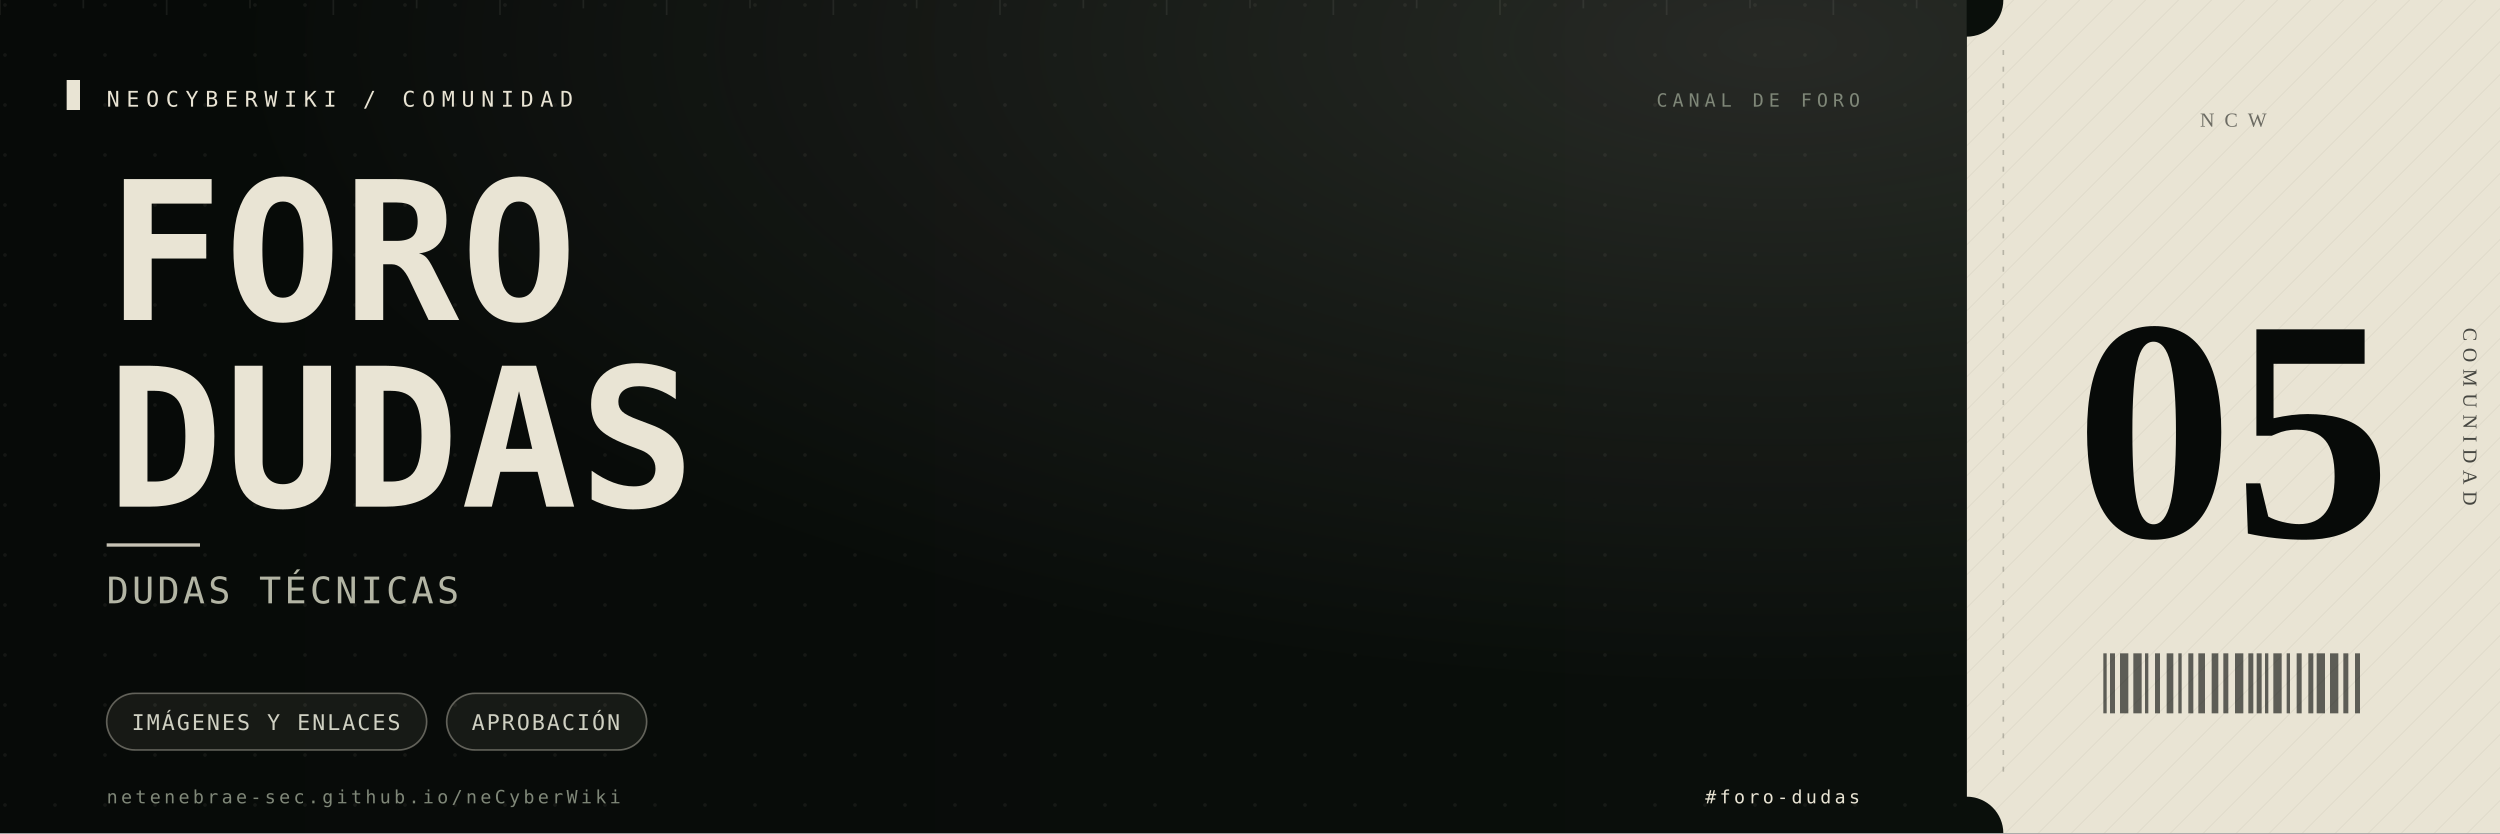
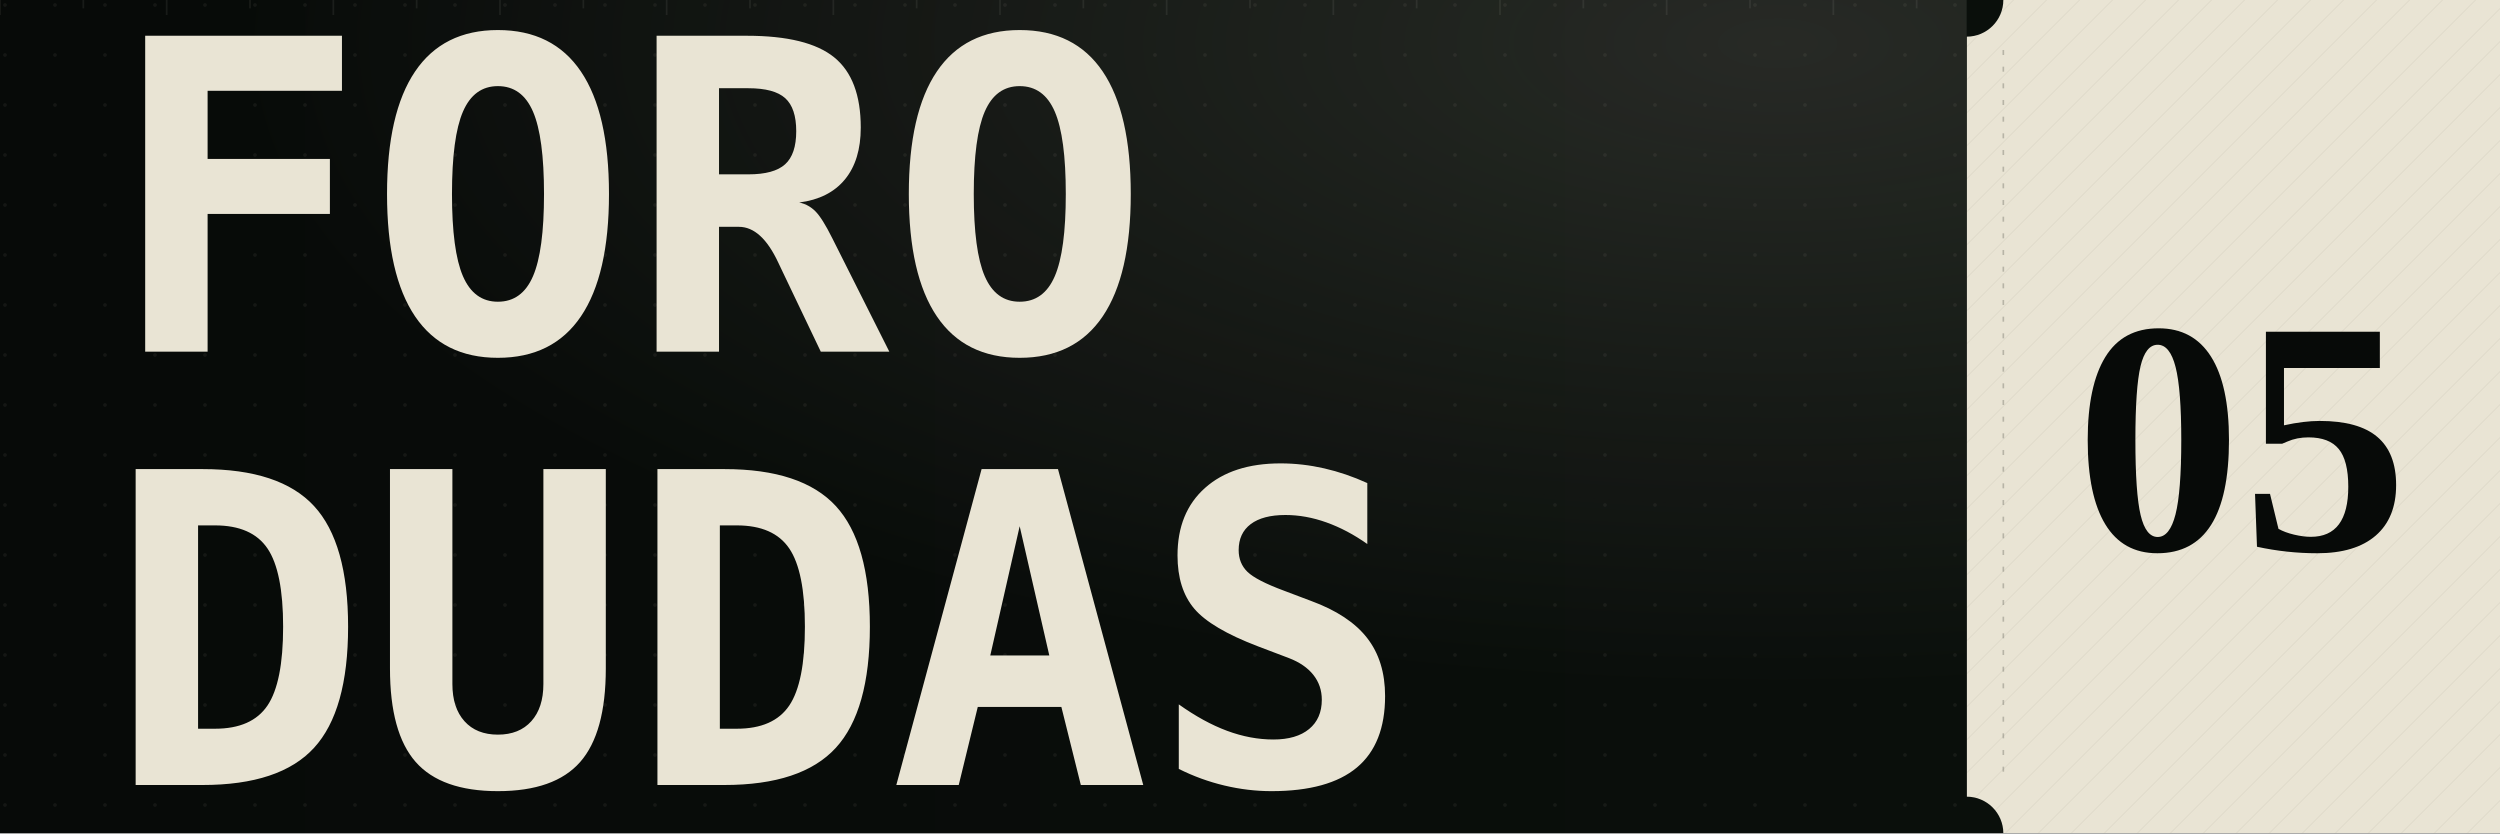
<svg xmlns="http://www.w3.org/2000/svg" viewBox="0 0 1500 500" width="1500" height="500" role="img" aria-label="neCyberWiki comunidad - foro-dudas">
  <defs>
    <linearGradient id="bg" x1="0" y1="0" x2="1" y2="0">
      <stop offset="0" stop-color="#070a08" />
      <stop offset="1" stop-color="#0b100c" />
    </linearGradient>
    <radialGradient id="glow" cx=".9" cy=".05" r=".78">
      <stop offset="0" stop-color="#e9e4d4" stop-opacity=".13" />
      <stop offset="1" stop-color="#e9e4d4" stop-opacity="0" />
    </radialGradient>
    <pattern id="dots" width="30" height="30" patternUnits="userSpaceOnUse">
      <circle cx="3" cy="3" r="1.1" fill="#e9e4d4" opacity=".06" />
    </pattern>
    <pattern id="hatch" width="14" height="14" patternUnits="userSpaceOnUse" patternTransform="rotate(45)">
      <line x1="0" y1="0" x2="0" y2="14" stroke="#070a08" stroke-width="1" opacity=".05" />
    </pattern>
    <mask id="stub">
      <rect x="1180" y="0" width="320" height="500" fill="#fff" />
      <circle cx="1180" cy="0" r="22" fill="#000" />
      <circle cx="1180" cy="500" r="22" fill="#000" />
    </mask>
  </defs>
  <rect width="1500" height="500" fill="url(#bg)" />
  <rect width="1180" height="500" fill="url(#dots)" />
  <rect width="1180" height="500" fill="url(#glow)" />
  <path d="M0 0V9 M50 0V5 M100 0V9 M150 0V5 M200 0V9 M250 0V5 M300 0V9 M350 0V5 M400 0V9 M450 0V5 M500 0V9 M550 0V5 M600 0V9 M650 0V5 M700 0V9 M750 0V5 M800 0V9 M850 0V5 M900 0V9 M950 0V5 M1000 0V9 M1050 0V5 M1100 0V9 M1150 0V5" stroke="#e9e4d4" stroke-opacity=".08" stroke-width="1" />
  <g mask="url(#stub)">
    <rect x="1180" y="0" width="320" height="500" fill="#e9e4d4" />
    <rect x="1180" y="0" width="320" height="500" fill="url(#hatch)" />
    <line x1="1202" y1="30" x2="1202" y2="470" stroke="#070a08" stroke-opacity=".22" stroke-width="1" stroke-dasharray="3 7" />
-     <text x="1340" y="76" text-anchor="middle" font-size="12" letter-spacing="6" fill="#070a08" opacity=".55">NCW</text>
-     <text x="1340" y="322" text-anchor="middle" font-size="190" font-weight="800" fill="#070a08">05</text>
-     <rect x="1262" y="392" width="2" height="36" fill="#070a08" opacity=".62" />
-     <rect x="1266" y="392" width="3" height="36" fill="#070a08" opacity=".62" />
-     <rect x="1272" y="392" width="5" height="36" fill="#070a08" opacity=".62" />
-     <rect x="1280" y="392" width="5" height="36" fill="#070a08" opacity=".62" />
-     <rect x="1287" y="392" width="2" height="36" fill="#070a08" opacity=".62" />
-     <rect x="1293" y="392" width="3" height="36" fill="#070a08" opacity=".62" />
-     <rect x="1300" y="392" width="4" height="36" fill="#070a08" opacity=".62" />
-     <rect x="1307" y="392" width="2" height="36" fill="#070a08" opacity=".62" />
-     <rect x="1313" y="392" width="3" height="36" fill="#070a08" opacity=".62" />
-     <rect x="1319" y="392" width="4" height="36" fill="#070a08" opacity=".62" />
-     <rect x="1327" y="392" width="4" height="36" fill="#070a08" opacity=".62" />
-     <rect x="1334" y="392" width="3" height="36" fill="#070a08" opacity=".62" />
-     <rect x="1341" y="392" width="5" height="36" fill="#070a08" opacity=".62" />
-     <rect x="1349" y="392" width="3" height="36" fill="#070a08" opacity=".62" />
-     <rect x="1354" y="392" width="3" height="36" fill="#070a08" opacity=".62" />
-     <rect x="1359" y="392" width="2" height="36" fill="#070a08" opacity=".62" />
-     <rect x="1364" y="392" width="5" height="36" fill="#070a08" opacity=".62" />
-     <rect x="1372" y="392" width="2" height="36" fill="#070a08" opacity=".62" />
-     <rect x="1378" y="392" width="3" height="36" fill="#070a08" opacity=".62" />
-     <rect x="1385" y="392" width="3" height="36" fill="#070a08" opacity=".62" />
-     <rect x="1390" y="392" width="5" height="36" fill="#070a08" opacity=".62" />
-     <rect x="1398" y="392" width="5" height="36" fill="#070a08" opacity=".62" />
-     <rect x="1406" y="392" width="3" height="36" fill="#070a08" opacity=".62" />
-     <rect x="1413" y="392" width="3" height="36" fill="#070a08" opacity=".62" />
-     <text transform="translate(1478 250) rotate(90)" text-anchor="middle" font-size="12" letter-spacing="4" fill="#070a08" opacity=".72">COMUNIDAD</text>
+     <text x="1345" y="330" text-anchor="middle" font-size="200" font-weight="800" fill="#070a08">05</text>
  </g>
  <g font-family="'JetBrains Mono','DejaVu Sans Mono',monospace">
-     <rect x="40" y="48" width="8" height="18" fill="#e9e4d4" />
-     <text x="64" y="64" font-size="13" letter-spacing="4" fill="#e9e4d4">NEOCYBERWIKI / COMUNIDAD</text>
-     <text x="1116" y="64" text-anchor="end" font-size="11" letter-spacing="3" fill="#7f8778">CANAL DE FORO</text>
-     <text x="64" y="192" font-size="116" font-weight="800" letter-spacing="1" fill="#e9e4d4">FORO</text>
-     <text x="64" y="304" font-size="116" font-weight="800" letter-spacing="1" fill="#e9e4d4">DUDAS</text>
-     <rect x="64" y="326" width="56" height="2" fill="#e9e4d4" opacity=".85" />
-     <text x="64" y="362" font-size="22" letter-spacing="2" fill="#b3b5a4">DUDAS TÉCNICAS</text>
-     <rect x="64" y="416" width="192" height="34" rx="17" fill="#e9e4d4" fill-opacity=".07" stroke="#e9e4d4" stroke-opacity=".38" />
-     <text x="79" y="438" font-size="13" letter-spacing="1.2" fill="#cfd0c2">IMÁGENES Y ENLACES</text>
-     <rect x="268" y="416" width="120" height="34" rx="17" fill="#e9e4d4" fill-opacity=".07" stroke="#e9e4d4" stroke-opacity=".38" />
-     <text x="283" y="438" font-size="13" letter-spacing="1.2" fill="#cfd0c2">APROBACIÓN</text>
-     <text x="64" y="482" font-size="11" letter-spacing="2" fill="#7f8778">netenebrae-sec.github.io/neCyberWiki</text>
-     <text x="1116" y="482" text-anchor="end" font-size="11" letter-spacing="2" fill="#e9e4d4">#foro-dudas</text>
+     <text x="64" y="211.0" font-size="260" font-weight="800" fill="#e9e4d4">FORO</text>
+     <text x="64" y="471.0" font-size="260" font-weight="800" fill="#e9e4d4">DUDAS</text>
  </g>
</svg>
